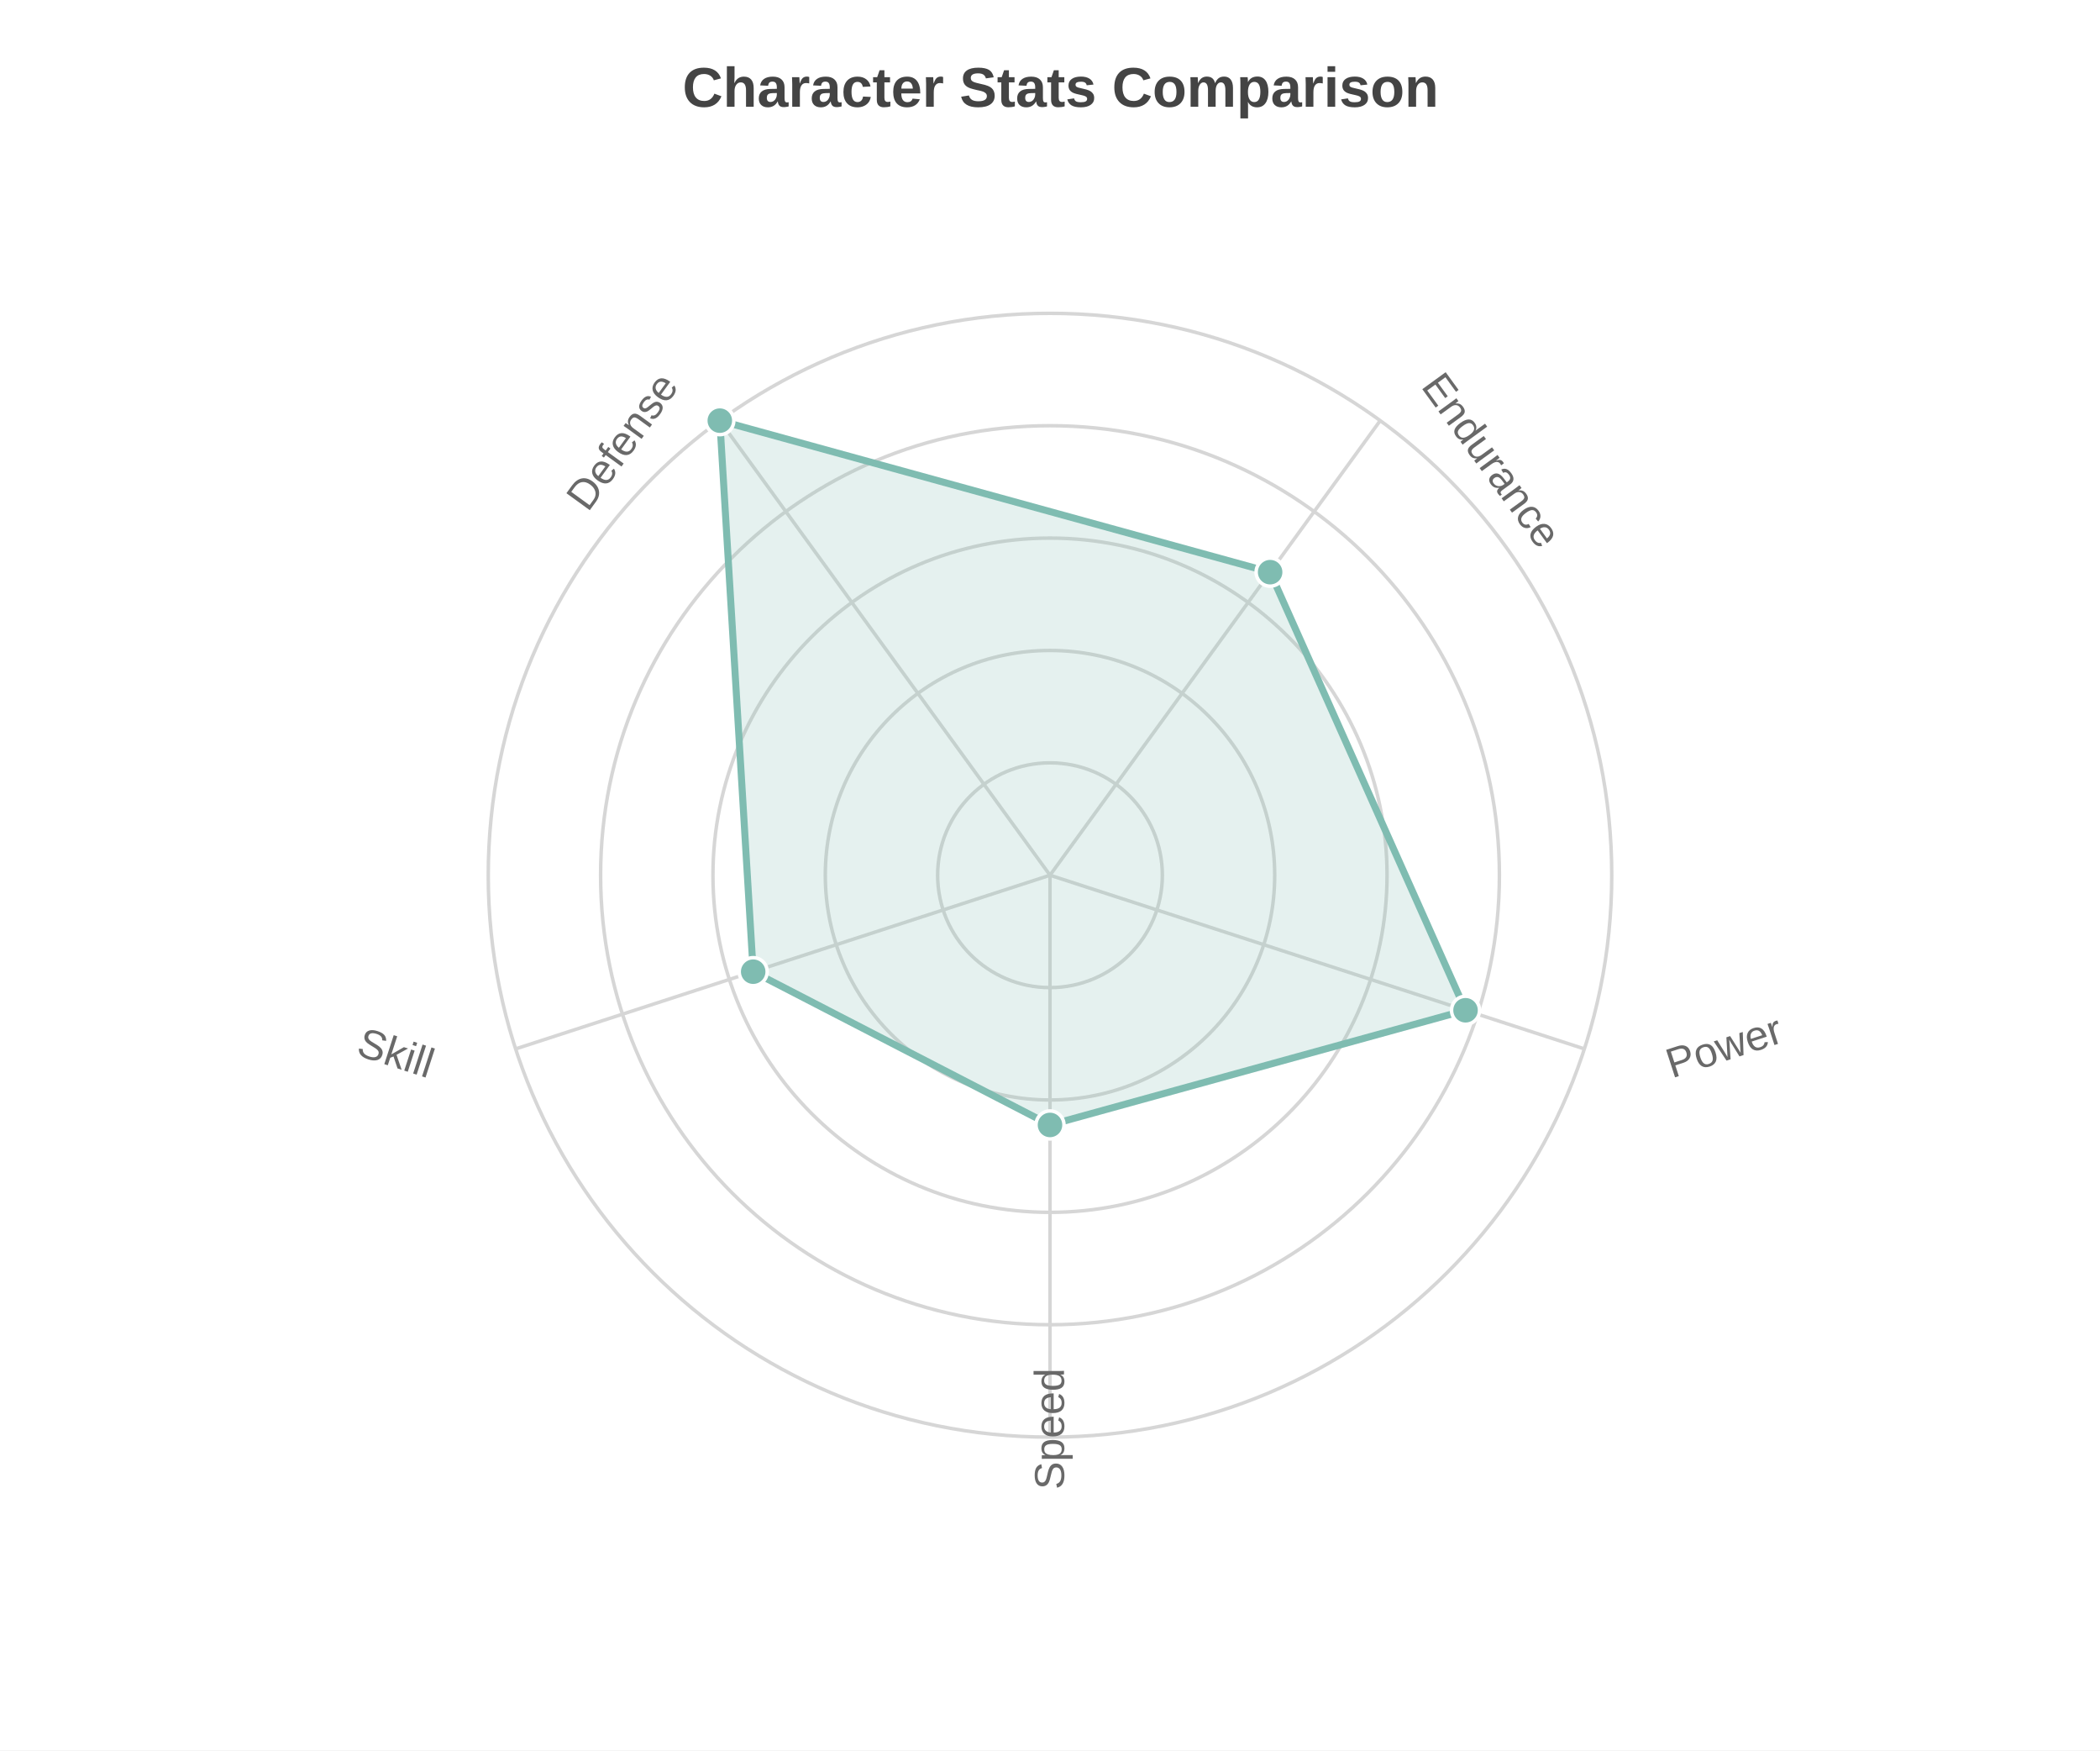
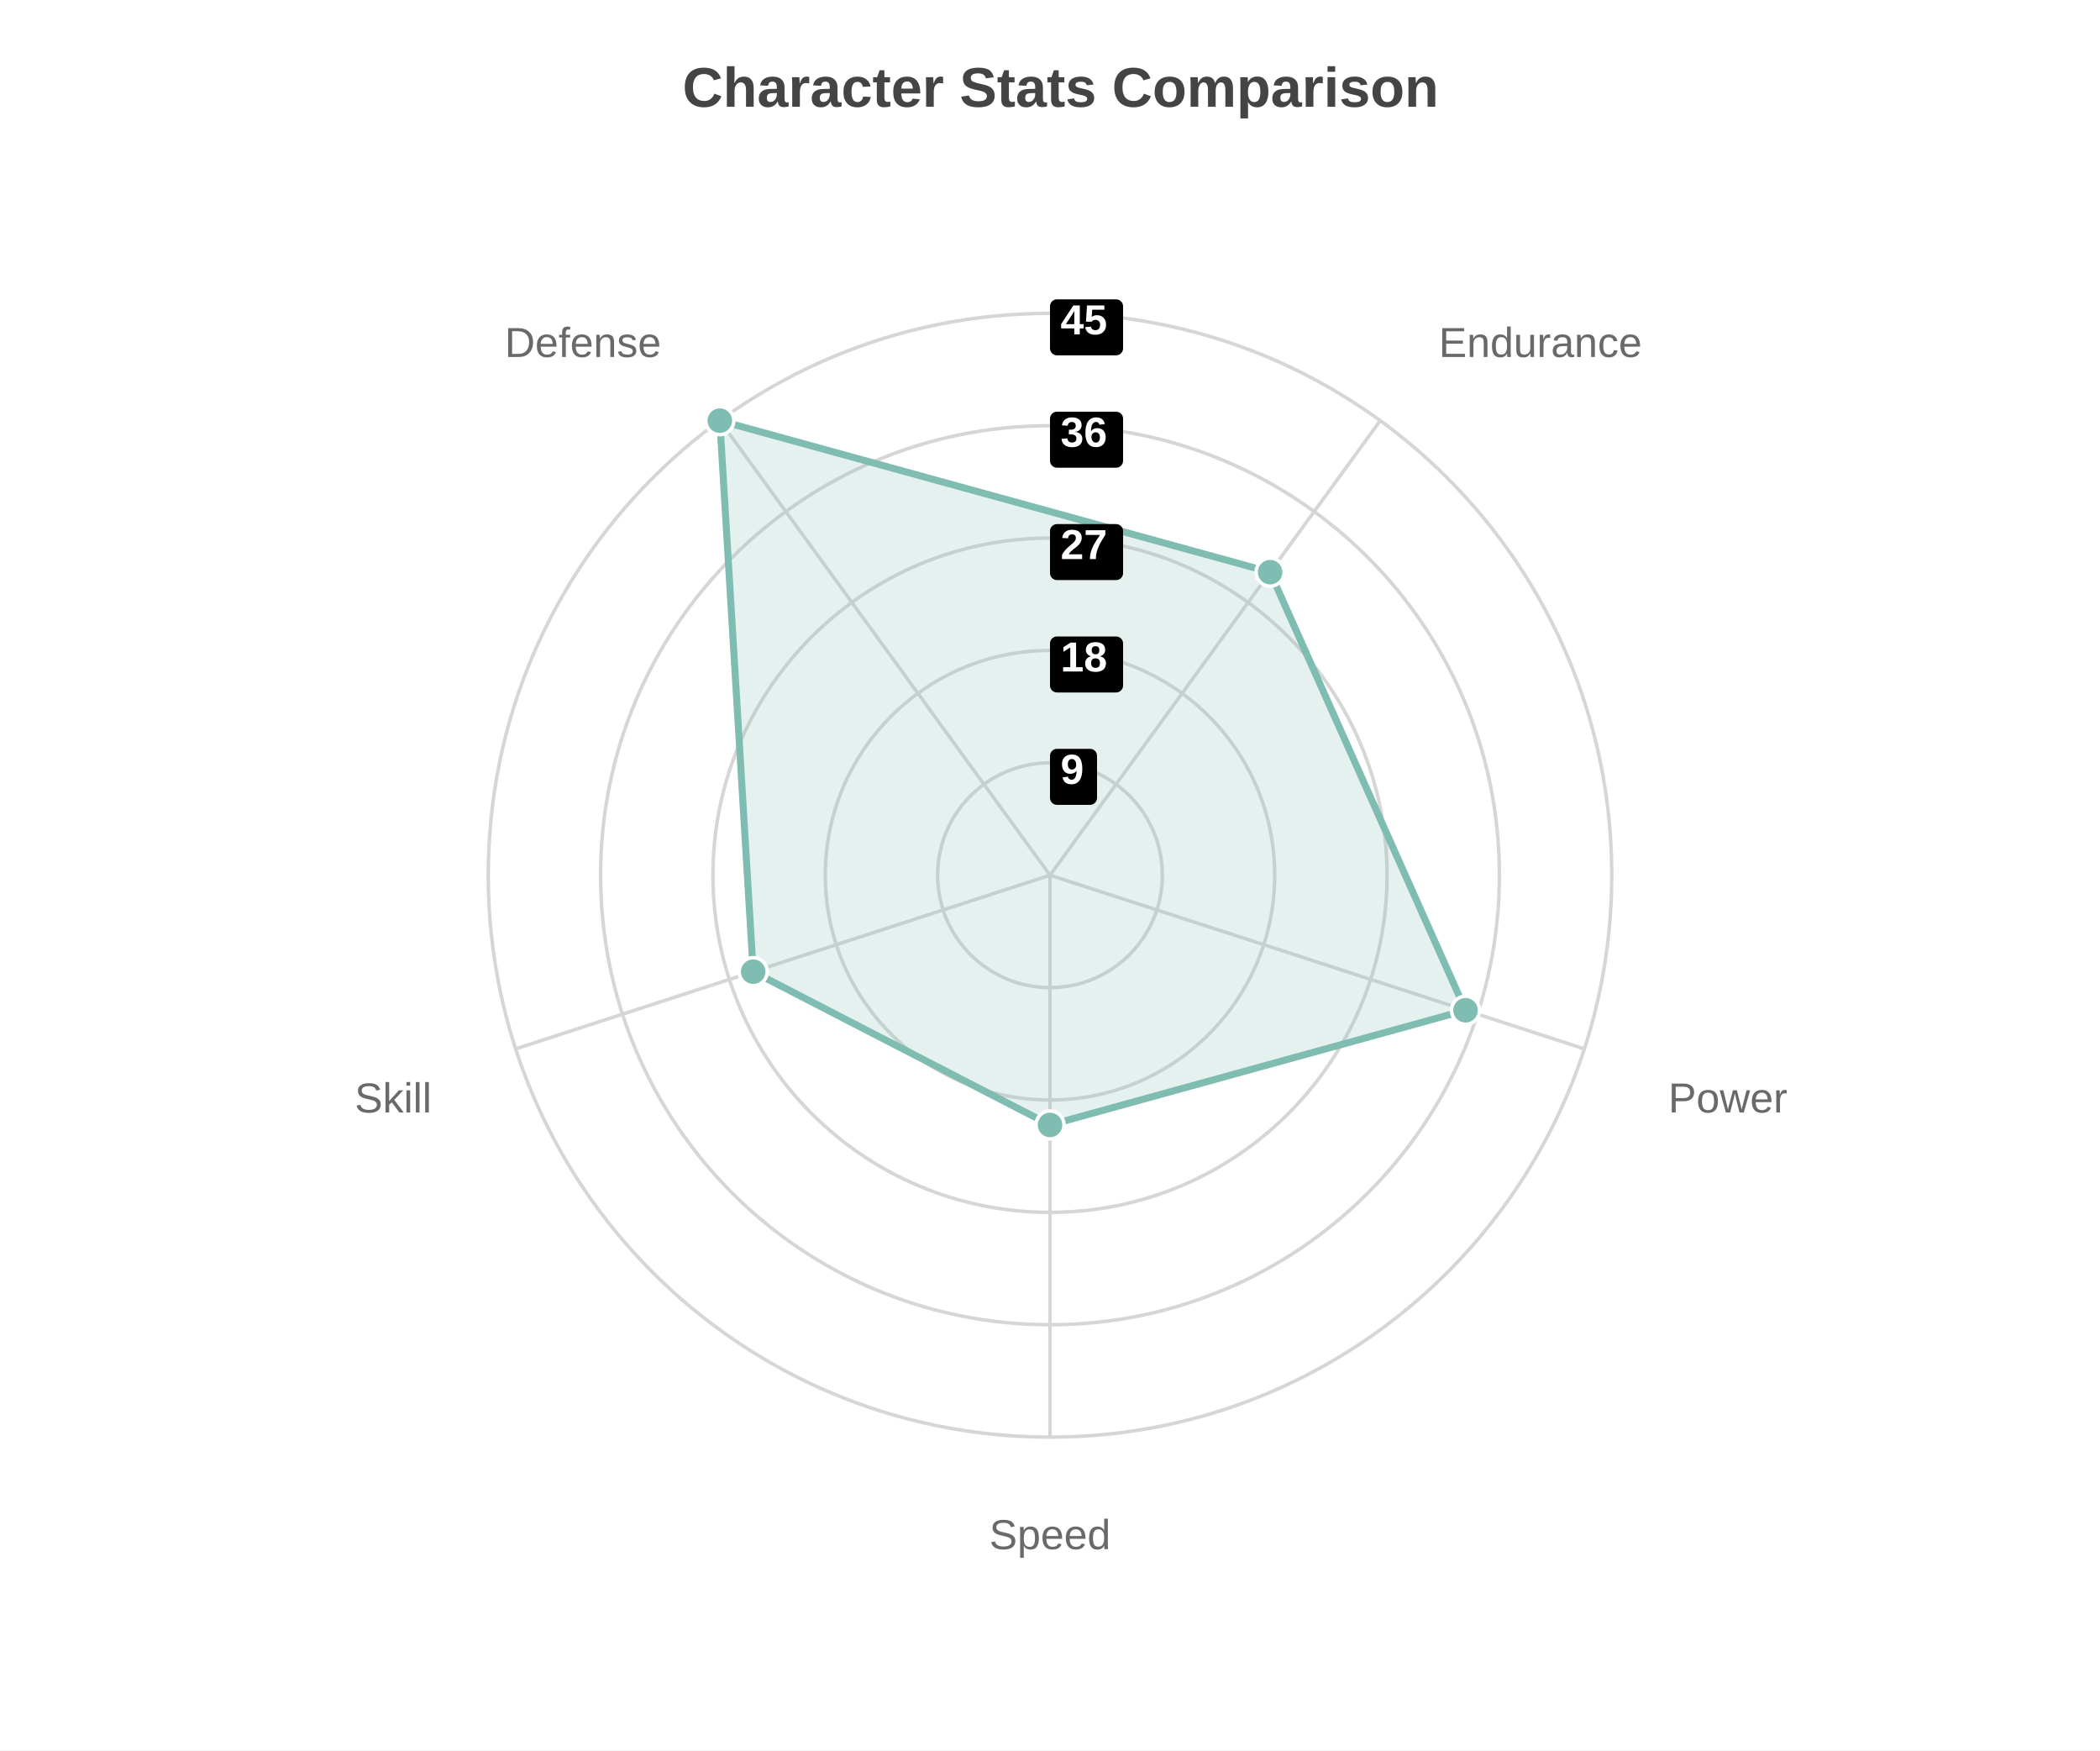
<svg xmlns="http://www.w3.org/2000/svg" width="600" height="500" viewBox="0 0 600 500">
  <path fill="#FFFFFF" d="M0 0 h600 v500 h-600 v-500Z" />
  <text transform="translate(-105.0, 18)" fill="#444444" font-family="Arial" font-weight="bold" font-size="16" x="300.0" y="12.5">Character Stats Comparison</text>
  <defs>
    <clipPath id="plot-clip">
      <rect x="0" y="0" width="540.0" height="423.0" />
    </clipPath>
  </defs>
-   <g opacity="0.8" transform="">
-     <circle cx="300.0" cy="250.0" r="32.1" fill="none" stroke="#CCCCCC" stroke-width="1" />
-     <circle cx="300.0" cy="250.0" r="64.2" fill="none" stroke="#CCCCCC" stroke-width="1" />
-     <circle cx="300.0" cy="250.0" r="96.3" fill="none" stroke="#CCCCCC" stroke-width="1" />
-     <circle cx="300.0" cy="250.0" r="128.4" fill="none" stroke="#CCCCCC" stroke-width="1" />
-     <circle cx="300.0" cy="250.0" r="160.5" fill="none" stroke="#CCCCCC" stroke-width="1" />
-     <path d="M300.0 250.0 L300.0 410.5" stroke="#CCCCCC" stroke-width="1" />
-     <text x="305.0" y="434.5" fill="#444444" font-size="12" font-family="Arial" text-anchor="start" transform="rotate(-90.0, 300.0, 430.5)">Speed</text>
-     <path d="M300.0 250.0 L452.645 299.597" stroke="#CCCCCC" stroke-width="1" />
-     <text x="476.666" y="309.778" fill="#444444" font-size="12" font-family="Arial" text-anchor="start" transform="rotate(-18.0, 471.6657, 305.7776)">Power</text>
-     <path d="M300.0 250.0 L394.34 120.153" stroke="#CCCCCC" stroke-width="1" />
-     <text x="411.095" y="107.972" fill="#444444" font-size="12" font-family="Arial" text-anchor="start" transform="rotate(54.0, 406.0952, 103.9724)">Endurance</text>
-     <path d="M300.0 250.0 L205.66 120.153" stroke="#CCCCCC" stroke-width="1" />
-     <text x="188.905" y="107.972" fill="#444444" font-size="12" font-family="Arial" text-anchor="end" transform="rotate(306.0, 193.9048, 103.9724)">Defense</text>
-     <path d="M300.0 250.0 L147.355 299.597" stroke="#CCCCCC" stroke-width="1" />
-     <text x="123.334" y="309.778" fill="#444444" font-size="12" font-family="Arial" text-anchor="end" transform="rotate(378.0, 128.3343, 305.7776)">Skill</text>
-     <path d="M300.0,321.333 418.724,288.576 362.893,163.435 205.66,120.153 215.197,277.554 Z" fill="#5fab9e" fill-opacity="0.2" stroke="#5fab9e" stroke-width="2" />
-     <circle cx="300.0" cy="321.333" r="4" fill="#5fab9e" stroke="white" stroke-width="1" />
-     <circle cx="418.724" cy="288.576" r="4" fill="#5fab9e" stroke="white" stroke-width="1" />
-     <circle cx="362.893" cy="163.435" r="4" fill="#5fab9e" stroke="white" stroke-width="1" />
-     <circle cx="205.66" cy="120.153" r="4" fill="#5fab9e" stroke="white" stroke-width="1" />
-     <circle cx="215.197" cy="277.554" r="4" fill="#5fab9e" stroke="white" stroke-width="1" />
+   <g transform="">
+     <g opacity="0.8">
+       <circle cx="300.0" cy="250.0" r="32.1" fill="none" stroke="#cccccc" stroke-width="1" />
+       <circle cx="300.0" cy="250.0" r="64.2" fill="none" stroke="#cccccc" stroke-width="1" />
+       <circle cx="300.0" cy="250.0" r="96.3" fill="none" stroke="#cccccc" stroke-width="1" />
+       <circle cx="300.0" cy="250.0" r="128.4" fill="none" stroke="#cccccc" stroke-width="1" />
+       <circle cx="300.0" cy="250.0" r="160.5" fill="none" stroke="#cccccc" stroke-width="1" />
+       <path d="M300.0 250.0 L300.0 410.5" stroke="#cccccc" stroke-width="1" />
+       <text x="300.0" y="442.5" fill="#444444" font-size="12" font-family="Arial" text-anchor="middle">Speed</text>
+       <path d="M300.0 250.0 L452.645 299.597" stroke="#cccccc" stroke-width="1" />
+       <text x="476.666" y="317.778" fill="#444444" font-size="12" font-family="Arial" text-anchor="start">Power</text>
+       <path d="M300.0 250.0 L394.34 120.153" stroke="#cccccc" stroke-width="1" />
+       <text x="411.095" y="101.972" fill="#444444" font-size="12" font-family="Arial" text-anchor="start">Endurance</text>
+       <path d="M300.0 250.0 L205.66 120.153" stroke="#cccccc" stroke-width="1" />
+       <text x="188.905" y="101.972" fill="#444444" font-size="12" font-family="Arial" text-anchor="end">Defense</text>
+       <path d="M300.0 250.0 L147.355 299.597" stroke="#cccccc" stroke-width="1" />
+       <text x="123.334" y="317.778" fill="#444444" font-size="12" font-family="Arial" text-anchor="end">Skill</text>
+       <path d="M300.0,321.333 418.724,288.576 362.893,163.435 205.66,120.153 215.197,277.554 Z" fill="#5fab9e" fill-opacity="0.2" stroke="#5fab9e" stroke-width="2" />
+       <circle cx="300.0" cy="321.333" r="4" fill="#5fab9e" stroke="white" stroke-width="1" />
+       <circle cx="418.724" cy="288.576" r="4" fill="#5fab9e" stroke="white" stroke-width="1" />
+       <circle cx="362.893" cy="163.435" r="4" fill="#5fab9e" stroke="white" stroke-width="1" />
+       <circle cx="205.66" cy="120.153" r="4" fill="#5fab9e" stroke="white" stroke-width="1" />
+       <circle cx="215.197" cy="277.554" r="4" fill="#5fab9e" stroke="white" stroke-width="1" />
+     </g>
+     <g opacity="1">
+       <rect x="300.0" y="213.9" width="13.44" height="16" rx="2" fill="#000000" fill-opacity="1" />
+       <text x="303.0" y="223.9" fill="#FFFFFF" font-size="12" font-family="Arial" font-weight="bold" text-anchor="start">9</text>
+       <rect x="300.0" y="181.8" width="20.88" height="16" rx="2" fill="#000000" fill-opacity="1" />
+       <text x="303.0" y="191.8" fill="#FFFFFF" font-size="12" font-family="Arial" font-weight="bold" text-anchor="start">18</text>
+       <rect x="300.0" y="149.7" width="20.88" height="16" rx="2" fill="#000000" fill-opacity="1" />
+       <text x="303.0" y="159.7" fill="#FFFFFF" font-size="12" font-family="Arial" font-weight="bold" text-anchor="start">27</text>
+       <rect x="300.0" y="117.6" width="20.88" height="16" rx="2" fill="#000000" fill-opacity="1" />
+       <text x="303.0" y="127.6" fill="#FFFFFF" font-size="12" font-family="Arial" font-weight="bold" text-anchor="start">36</text>
+       <rect x="300.0" y="85.5" width="20.88" height="16" rx="2" fill="#000000" fill-opacity="1" />
+       <text x="303.0" y="95.5" fill="#FFFFFF" font-size="12" font-family="Arial" font-weight="bold" text-anchor="start">45</text>
+     </g>
  </g>
</svg>
